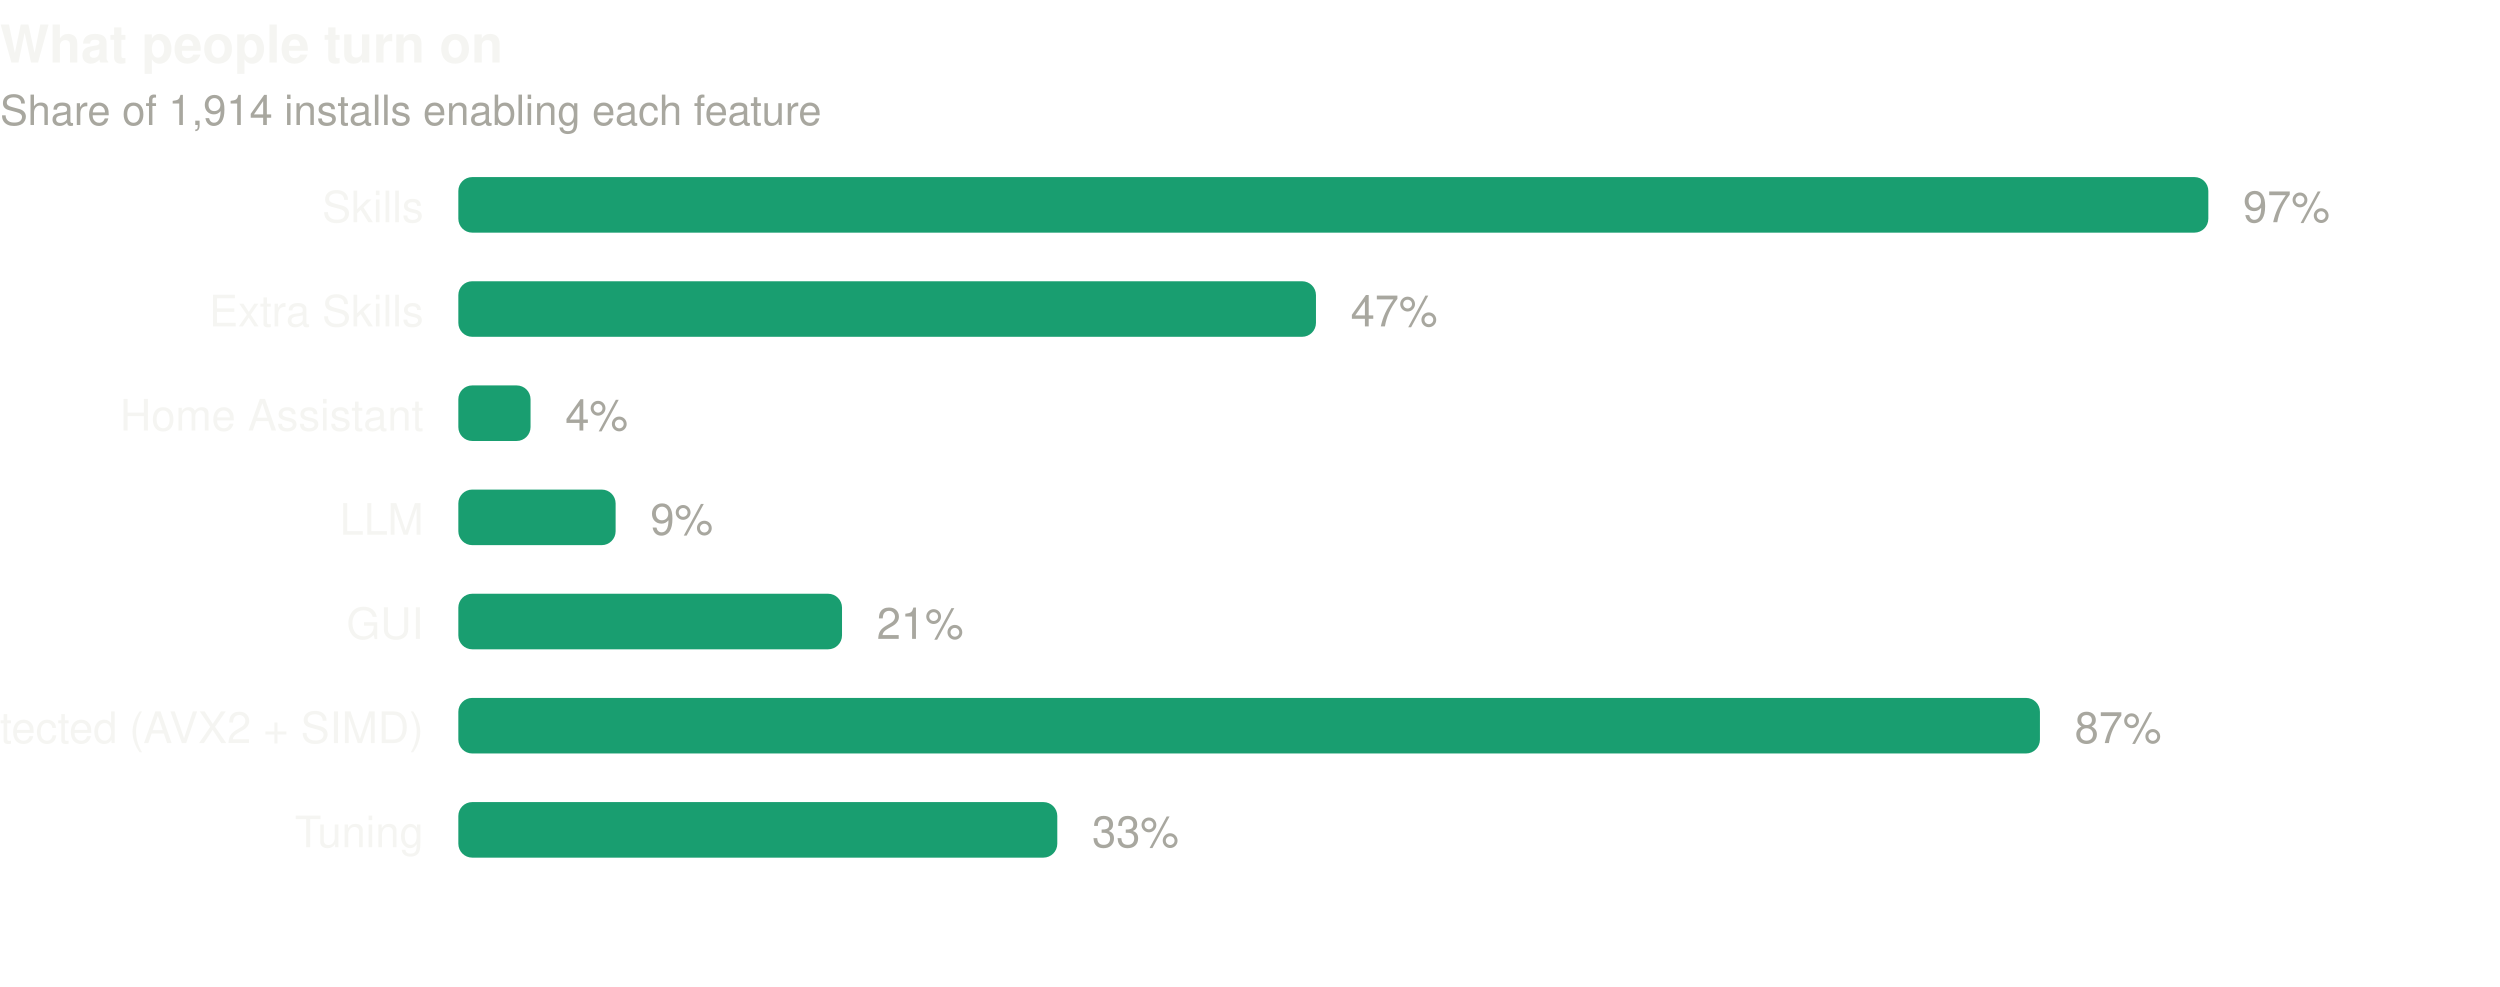
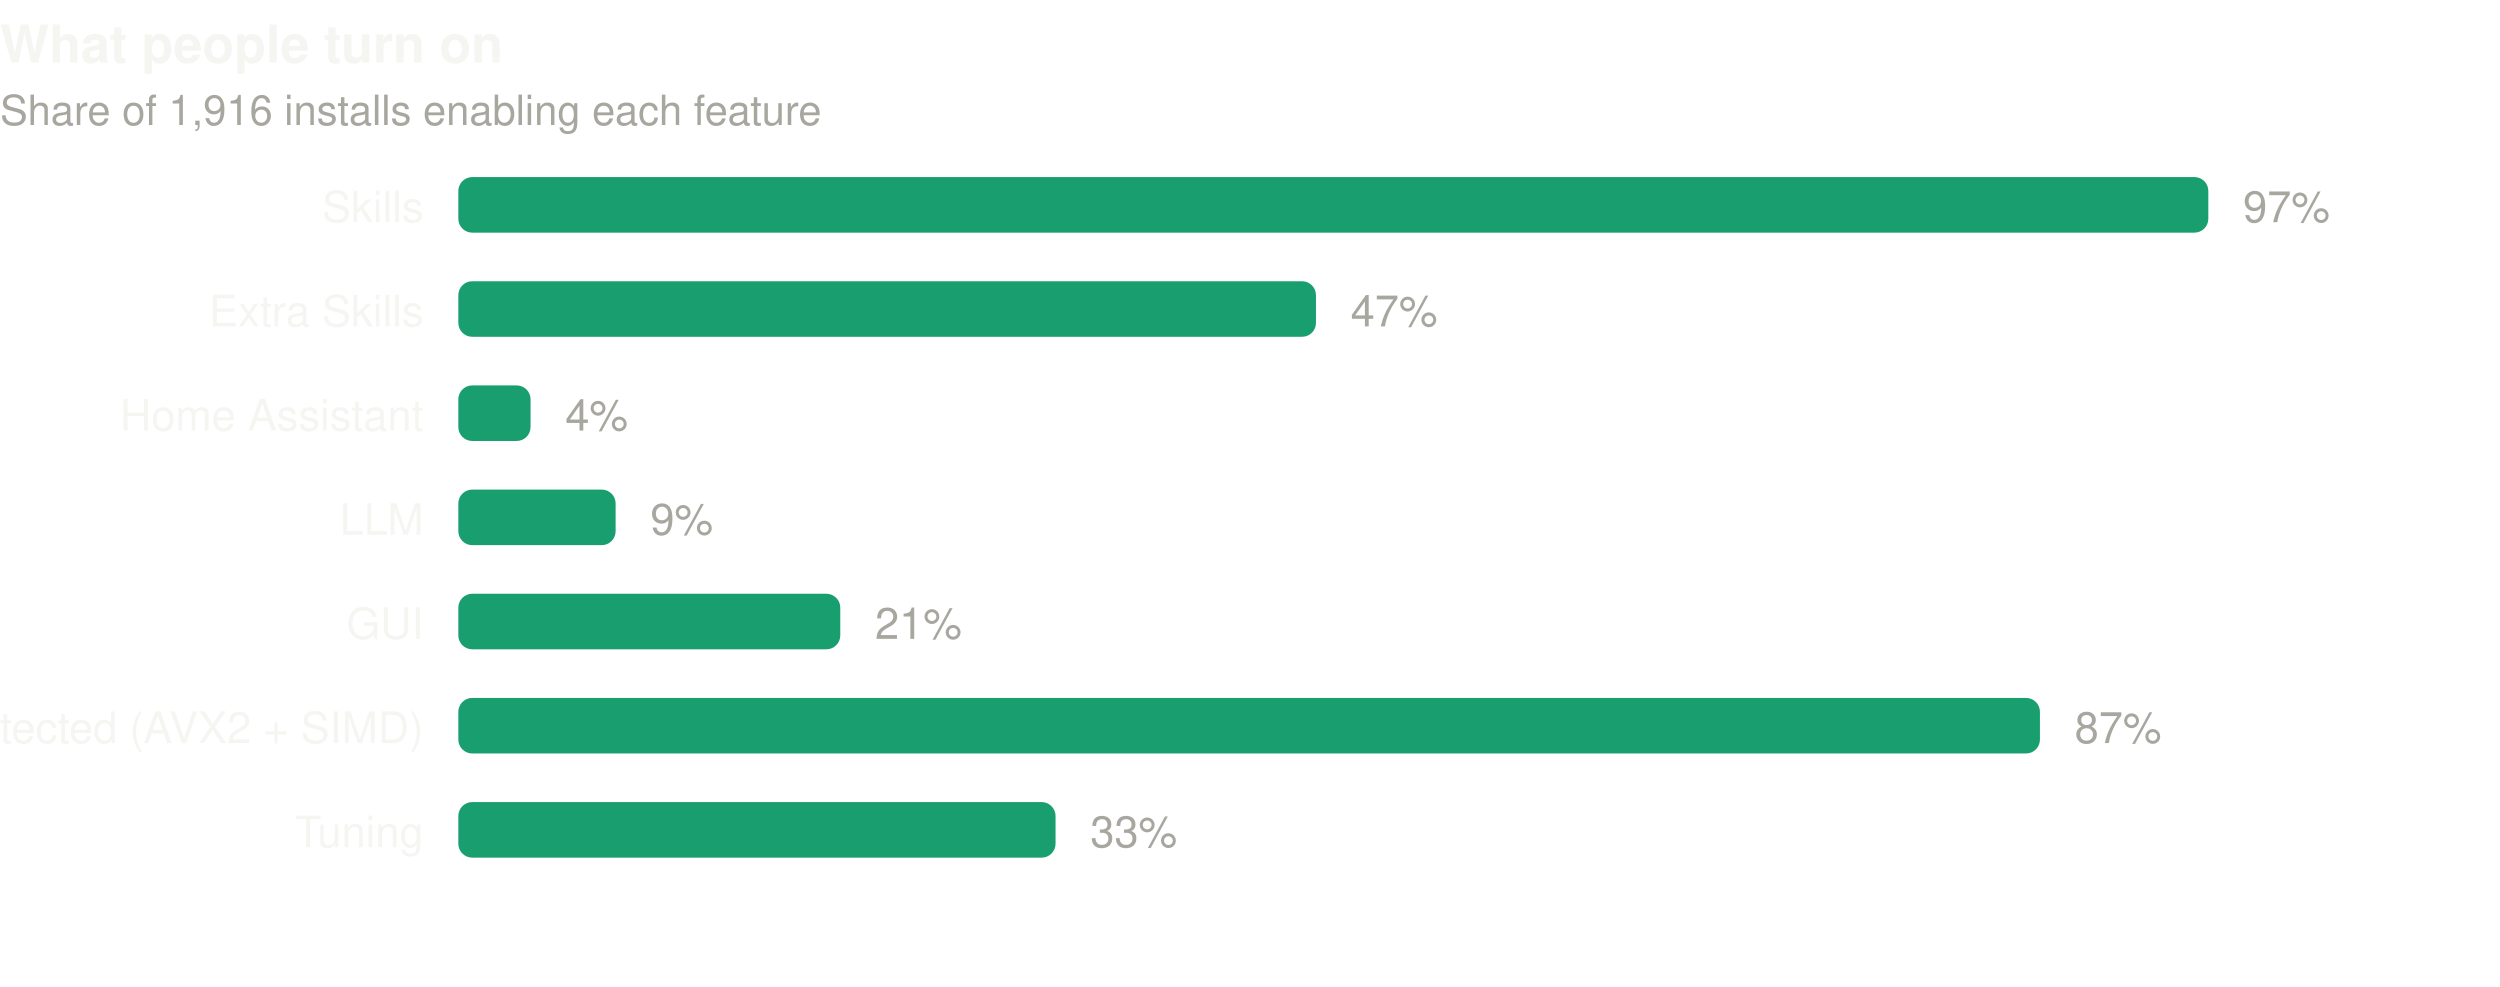
- <svg xmlns="http://www.w3.org/2000/svg" width="720" height="284" viewBox="0 0 720 284" role="img" aria-label="What people turn on. Share of 1,914 installs enabling each feature">
+ <svg xmlns="http://www.w3.org/2000/svg" width="720" height="284" viewBox="0 0 720 284" role="img" aria-label="What people turn on. Share of 1,916 installs enabling each feature">
  <text x="0" y="18" font-family="ui-sans-serif,-apple-system,BlinkMacSystemFont,'Segoe UI',Helvetica,Arial,sans-serif" font-size="15" font-weight="600" fill="#f5f5f2">What people turn on</text>
-   <text x="0" y="36" font-family="ui-sans-serif,-apple-system,BlinkMacSystemFont,'Segoe UI',Helvetica,Arial,sans-serif" font-size="12" fill="#a8a79f">Share of 1,914 installs enabling each feature</text>
+   <text x="0" y="36" font-family="ui-sans-serif,-apple-system,BlinkMacSystemFont,'Segoe UI',Helvetica,Arial,sans-serif" font-size="12" fill="#a8a79f">Share of 1,916 installs enabling each feature</text>
  <text x="122" y="64.0" text-anchor="end" font-family="ui-sans-serif,-apple-system,BlinkMacSystemFont,'Segoe UI',Helvetica,Arial,sans-serif" font-size="12.5" fill="#f5f5f2">Skills</text>
  <rect x="132" y="51.0" width="504.0" height="16" rx="4" fill="#199e70" />
  <text x="646.0" y="64.0" font-family="ui-sans-serif,-apple-system,BlinkMacSystemFont,'Segoe UI',Helvetica,Arial,sans-serif" font-size="12.5" fill="#a8a79f">97%</text>
  <text x="122" y="94.0" text-anchor="end" font-family="ui-sans-serif,-apple-system,BlinkMacSystemFont,'Segoe UI',Helvetica,Arial,sans-serif" font-size="12.5" fill="#f5f5f2">Extra Skills</text>
  <rect x="132" y="81.0" width="247.0" height="16" rx="4" fill="#199e70" />
  <text x="389.0" y="94.0" font-family="ui-sans-serif,-apple-system,BlinkMacSystemFont,'Segoe UI',Helvetica,Arial,sans-serif" font-size="12.5" fill="#a8a79f">47%</text>
  <text x="122" y="124.0" text-anchor="end" font-family="ui-sans-serif,-apple-system,BlinkMacSystemFont,'Segoe UI',Helvetica,Arial,sans-serif" font-size="12.5" fill="#f5f5f2">Home Assistant</text>
  <rect x="132" y="111.0" width="20.8" height="16" rx="4" fill="#199e70" />
  <text x="162.8" y="124.0" font-family="ui-sans-serif,-apple-system,BlinkMacSystemFont,'Segoe UI',Helvetica,Arial,sans-serif" font-size="12.5" fill="#a8a79f">4%</text>
  <text x="122" y="154.0" text-anchor="end" font-family="ui-sans-serif,-apple-system,BlinkMacSystemFont,'Segoe UI',Helvetica,Arial,sans-serif" font-size="12.5" fill="#f5f5f2">LLM</text>
  <rect x="132" y="141.0" width="45.3" height="16" rx="4" fill="#199e70" />
  <text x="187.3" y="154.0" font-family="ui-sans-serif,-apple-system,BlinkMacSystemFont,'Segoe UI',Helvetica,Arial,sans-serif" font-size="12.5" fill="#a8a79f">9%</text>
  <text x="122" y="184.0" text-anchor="end" font-family="ui-sans-serif,-apple-system,BlinkMacSystemFont,'Segoe UI',Helvetica,Arial,sans-serif" font-size="12.5" fill="#f5f5f2">GUI</text>
-   <rect x="132" y="171.0" width="110.5" height="16" rx="4" fill="#199e70" />
-   <text x="252.5" y="184.0" font-family="ui-sans-serif,-apple-system,BlinkMacSystemFont,'Segoe UI',Helvetica,Arial,sans-serif" font-size="12.5" fill="#a8a79f">21%</text>
+   <rect x="132" y="171.0" width="110.0" height="16" rx="4" fill="#199e70" />
+   <text x="252.0" y="184.0" font-family="ui-sans-serif,-apple-system,BlinkMacSystemFont,'Segoe UI',Helvetica,Arial,sans-serif" font-size="12.5" fill="#a8a79f">21%</text>
  <text x="122" y="214.0" text-anchor="end" font-family="ui-sans-serif,-apple-system,BlinkMacSystemFont,'Segoe UI',Helvetica,Arial,sans-serif" font-size="12.5" fill="#f5f5f2">CPU capability detected (AVX2 + SIMD)</text>
  <rect x="132" y="201.0" width="455.5" height="16" rx="4" fill="#199e70" />
  <text x="597.5" y="214.0" font-family="ui-sans-serif,-apple-system,BlinkMacSystemFont,'Segoe UI',Helvetica,Arial,sans-serif" font-size="12.5" fill="#a8a79f">87%</text>
  <text x="122" y="244.0" text-anchor="end" font-family="ui-sans-serif,-apple-system,BlinkMacSystemFont,'Segoe UI',Helvetica,Arial,sans-serif" font-size="12.5" fill="#f5f5f2">Tuning</text>
-   <rect x="132" y="231.0" width="172.5" height="16" rx="4" fill="#199e70" />
-   <text x="314.5" y="244.0" font-family="ui-sans-serif,-apple-system,BlinkMacSystemFont,'Segoe UI',Helvetica,Arial,sans-serif" font-size="12.5" fill="#a8a79f">33%</text>
+   <rect x="132" y="231.0" width="172.0" height="16" rx="4" fill="#199e70" />
+   <text x="314.0" y="244.0" font-family="ui-sans-serif,-apple-system,BlinkMacSystemFont,'Segoe UI',Helvetica,Arial,sans-serif" font-size="12.5" fill="#a8a79f">33%</text>
</svg>
